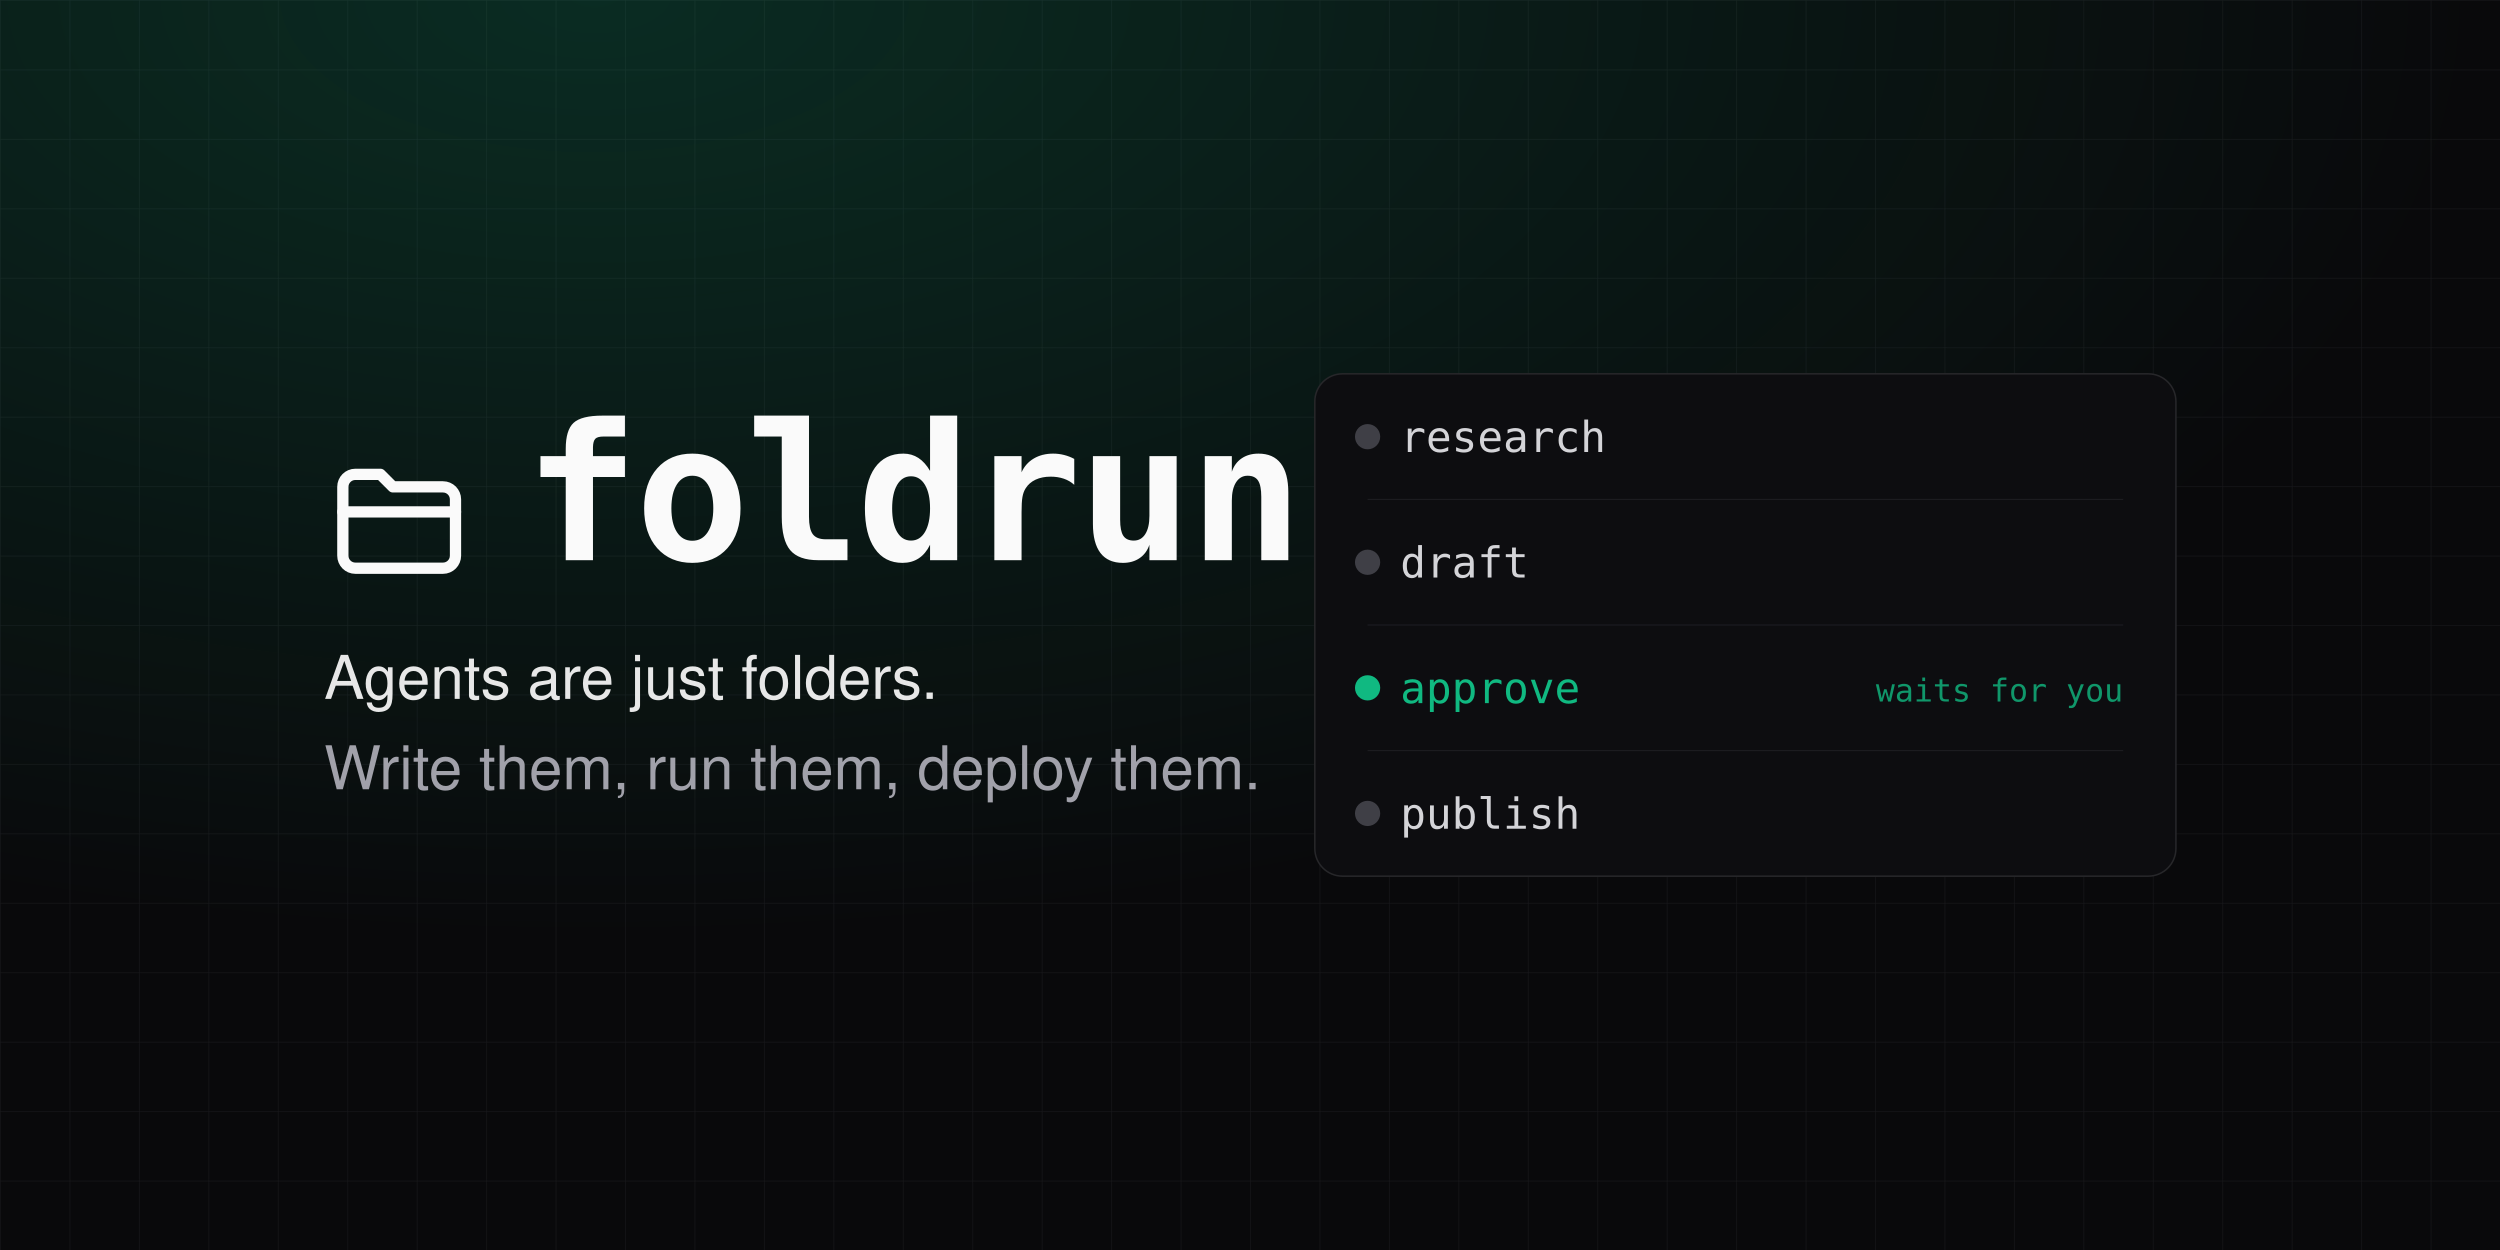
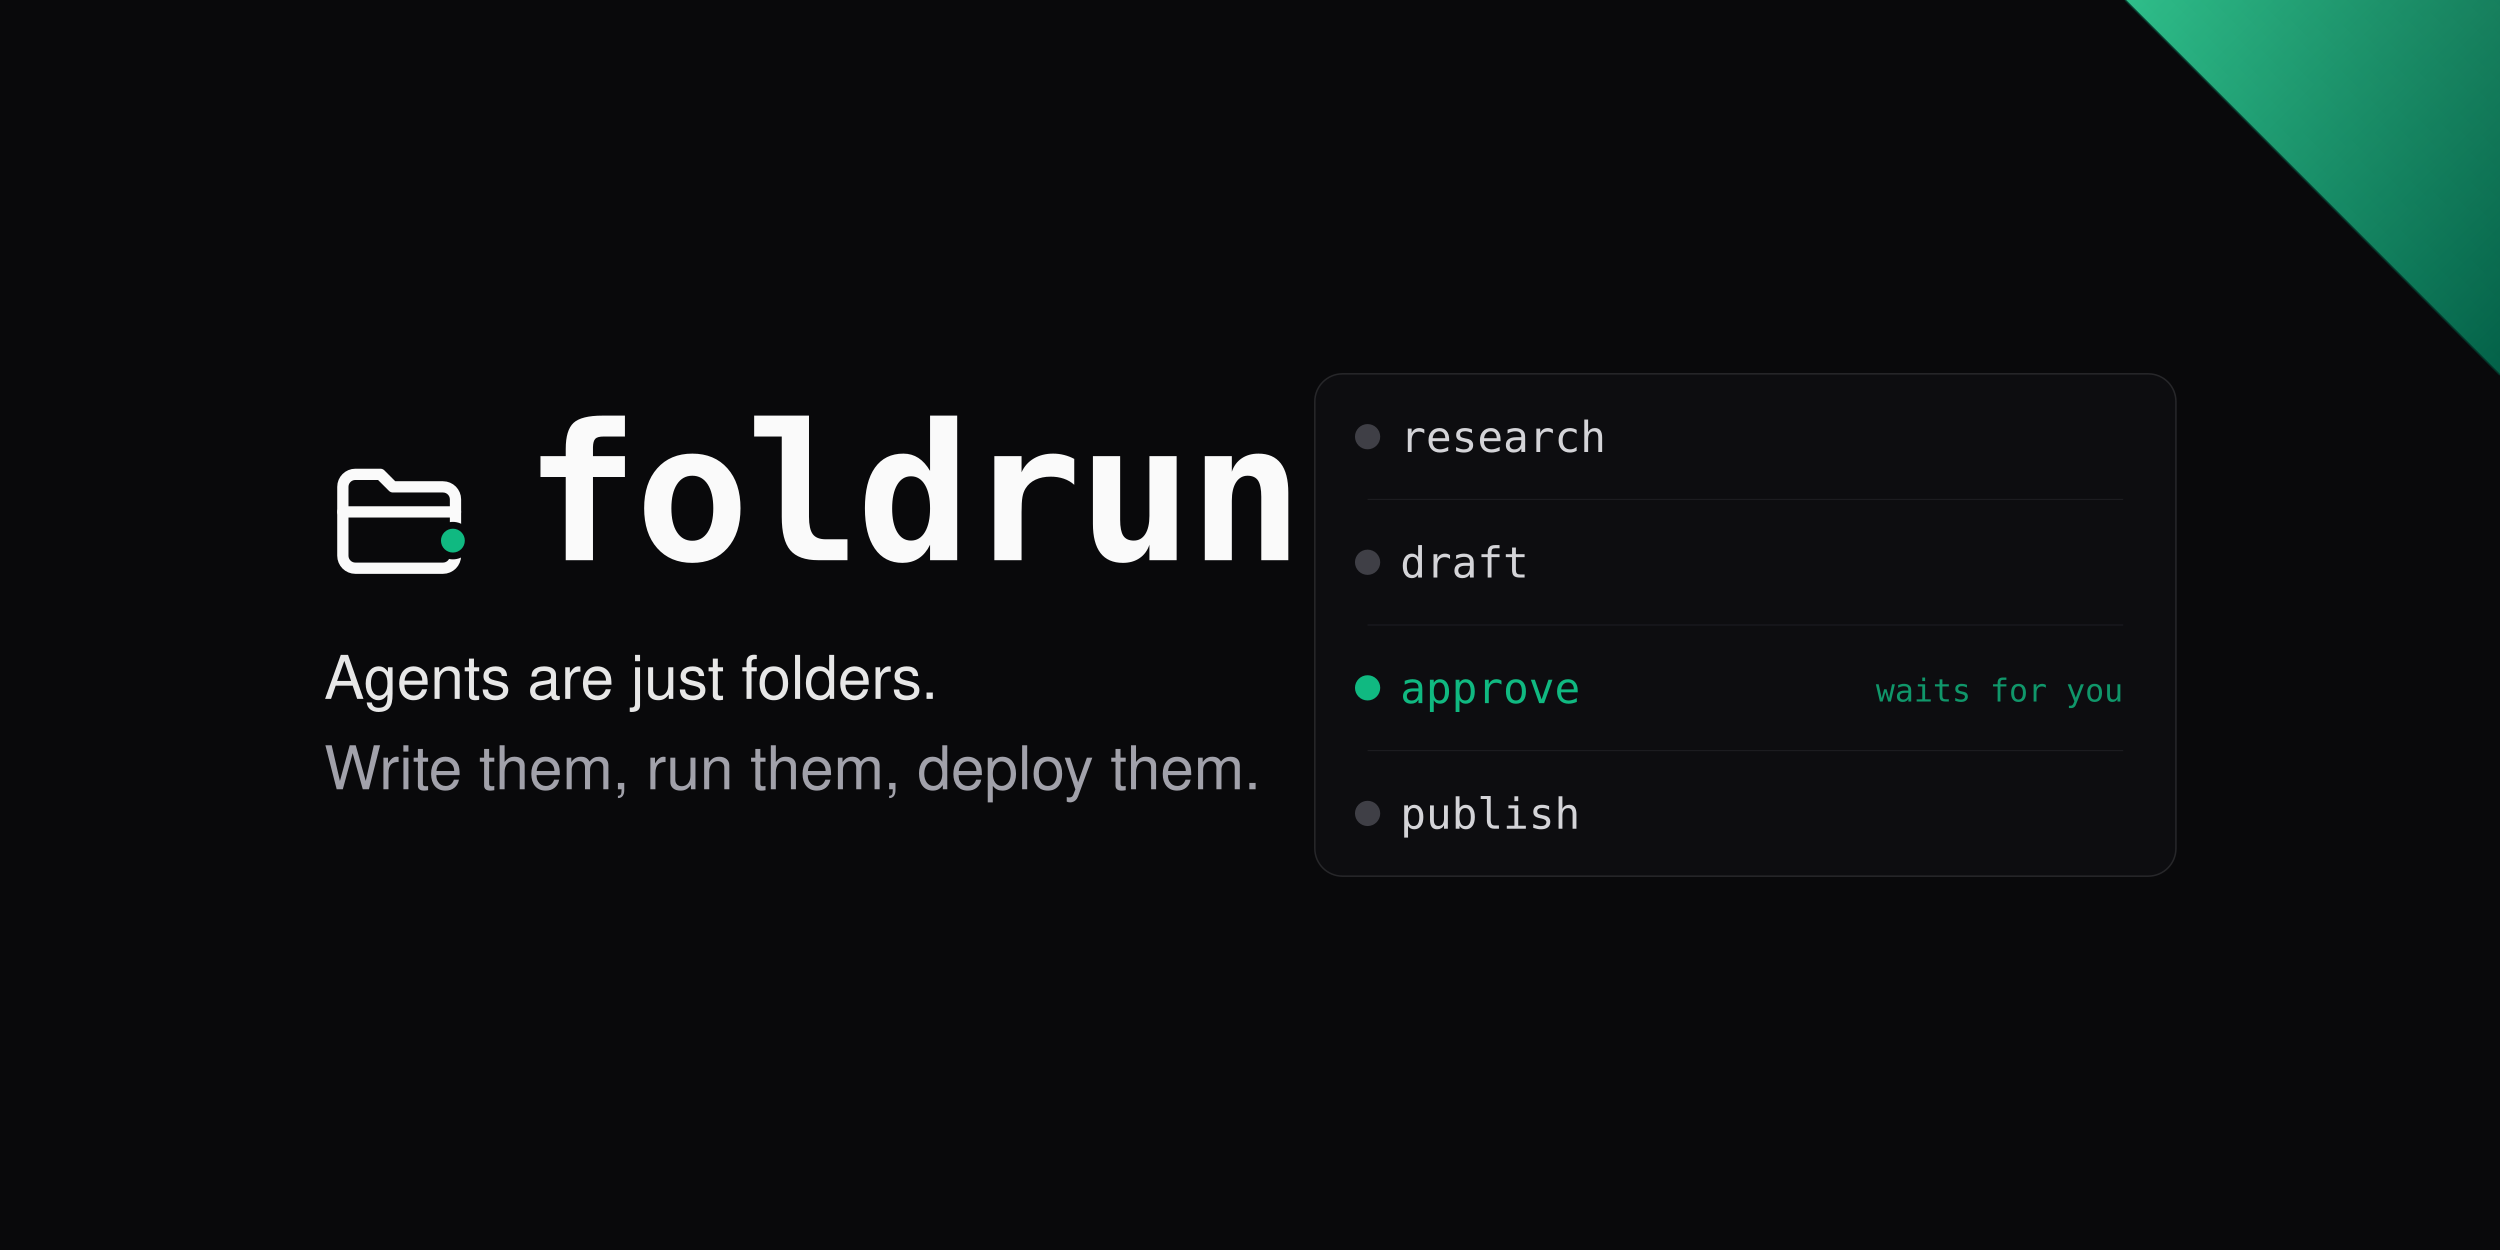
<svg xmlns="http://www.w3.org/2000/svg" width="2160" height="1080" viewBox="0 0 2160 1080">
  <defs>
-     <pattern id="grid" width="60" height="60" patternUnits="userSpaceOnUse">
-       <path d="M60 0H0v60" fill="none" stroke="#18181b" stroke-width="1" />
-     </pattern>
-     <radialGradient id="glow" cx="24%" cy="0%" r="75%">
-       <stop offset="0%" stop-color="#10b981" stop-opacity="0.20" />
-       <stop offset="100%" stop-color="#10b981" stop-opacity="0" />
-     </radialGradient>
+     <linearGradient id="under" x1="0" y1="0" x2="1" y2="1">
+       <stop offset="0" stop-color="#34d399" />
+       <stop offset="1" stop-color="#046c50" />
+     </linearGradient>
+     <linearGradient id="shade" x1="1" y1="0" x2="0" y2="1">
+       <stop offset="0" stop-color="#000" stop-opacity=".5" />
+       <stop offset="1" stop-color="#000" stop-opacity="0" />
+     </linearGradient>
  </defs>
  <rect width="2160" height="1080" fill="#09090b" />
-   <rect width="2160" height="1080" fill="url(#grid)" />
-   <rect width="2160" height="1080" fill="url(#glow)" />
+   <g>
+     <path d="M1836 0H2160V324Z" fill="url(#under)" />
+     <path d="M1836 0H2160V324Z" fill="url(#shade)" opacity=".4" />
+     <path d="M1836 0 2160 324" stroke="#04352a" stroke-width="1.5" opacity=".8" />
+   </g>
  <g transform="translate(280.0 382.8) scale(5.407)" fill="none" stroke="#fafafa" stroke-width="1.8" stroke-linecap="round" stroke-linejoin="round">
    <path d="M3 7a2 2 0 0 1 2-2h4l2 2h8a2 2 0 0 1 2 2v9a2 2 0 0 1-2 2H5a2 2 0 0 1-2-2Z" />
    <path d="M3 11h18" />
  </g>
-   <text x="453.0" y="484.0" font-family="ui-monospace, SFMono-Regular, Menlo, monospace" font-size="164.4" font-weight="600" letter-spacing="-3.29" fill="#fafafa">foldrun<tspan fill="#10b981">.</tspan>
-   </text>
+   <circle cx="391.3" cy="467.1" r="16.2" fill="#09090b" />
+   <circle cx="391.3" cy="467.1" r="10.3" fill="#10b981" />
+   <text x="453.0" y="484.0" font-family="ui-monospace, SFMono-Regular, Menlo, monospace" font-size="164.4" font-weight="600" letter-spacing="-3.29" fill="#fafafa">foldrun</text>
  <text x="280.0" y="603.8" font-family="-apple-system, BlinkMacSystemFont, Helvetica, Arial, sans-serif" font-size="52.1" fill="#fafafa" opacity="0.92">Agents are just folders.</text>
  <text x="280.0" y="681.9" font-family="-apple-system, BlinkMacSystemFont, Helvetica, Arial, sans-serif" font-size="52.1" fill="#a1a1aa">Write them, run them, deploy them.</text>
  <g>
    <rect x="1136.0" y="323.0" width="744.0" height="434.0" rx="23.9" fill="#0d0d10" stroke="#27272a" stroke-width="1.3" />
    <g>
      <circle cx="1181.6" cy="377.3" r="10.9" fill="#3f3f46" />
      <text x="1209.8" y="390.5" font-family="ui-monospace, SFMono-Regular, Menlo, monospace" font-size="36.9" fill="#d4d4d8">research</text>
    </g>
    <g>
      <line x1="1181.6" y1="431.5" x2="1834.4" y2="431.5" stroke="#1c1c20" stroke-width="1" />
      <circle cx="1181.6" cy="485.8" r="10.9" fill="#3f3f46" />
      <text x="1209.8" y="499.0" font-family="ui-monospace, SFMono-Regular, Menlo, monospace" font-size="36.9" fill="#d4d4d8">draft</text>
    </g>
    <g>
      <line x1="1181.6" y1="540.0" x2="1834.4" y2="540.0" stroke="#1c1c20" stroke-width="1" />
      <circle cx="1181.6" cy="594.3" r="10.9" fill="#10b981" />
      <text x="1209.8" y="607.5" font-family="ui-monospace, SFMono-Regular, Menlo, monospace" font-size="36.9" fill="#10b981">approve</text>
      <text x="1834.4" y="606.1" text-anchor="end" font-family="ui-monospace, SFMono-Regular, Menlo, monospace" font-size="27.3" fill="#10b981" opacity="0.8">waits for you</text>
    </g>
    <g>
      <line x1="1181.6" y1="648.5" x2="1834.4" y2="648.5" stroke="#1c1c20" stroke-width="1" />
      <circle cx="1181.6" cy="702.8" r="10.9" fill="#3f3f46" />
      <text x="1209.8" y="716.0" font-family="ui-monospace, SFMono-Regular, Menlo, monospace" font-size="36.9" fill="#d4d4d8">publish</text>
    </g>
  </g>
</svg>
